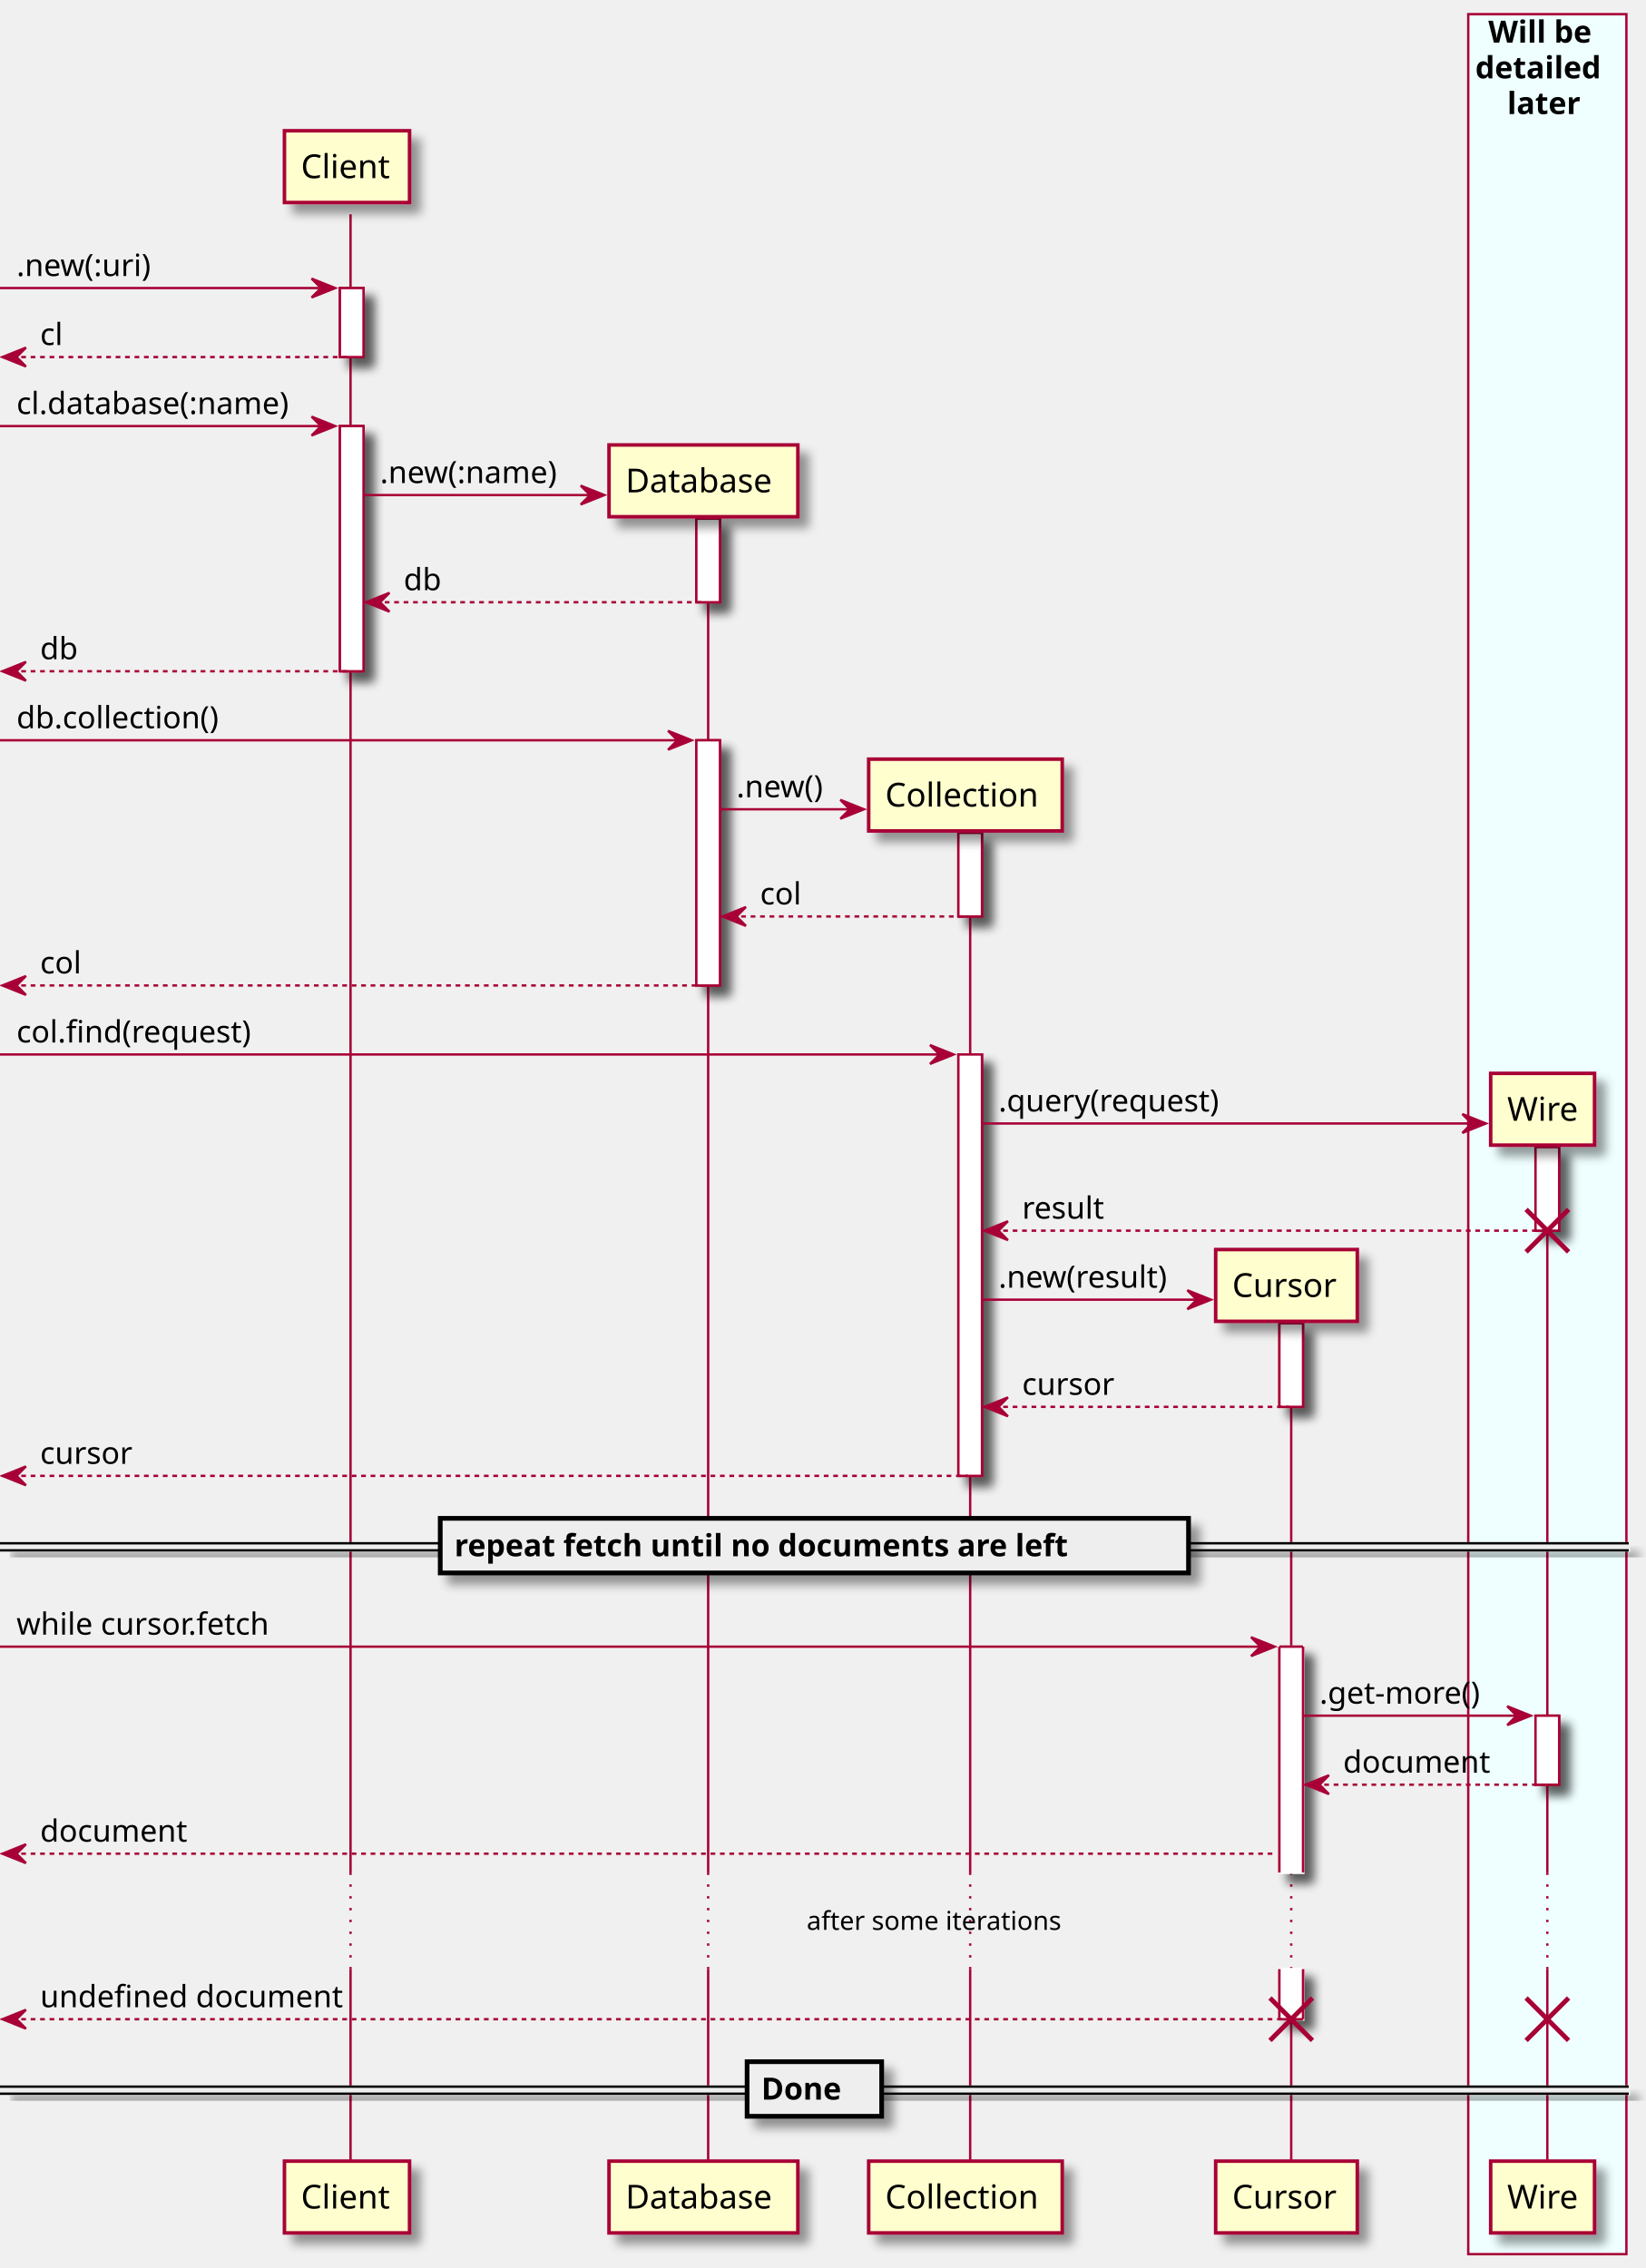
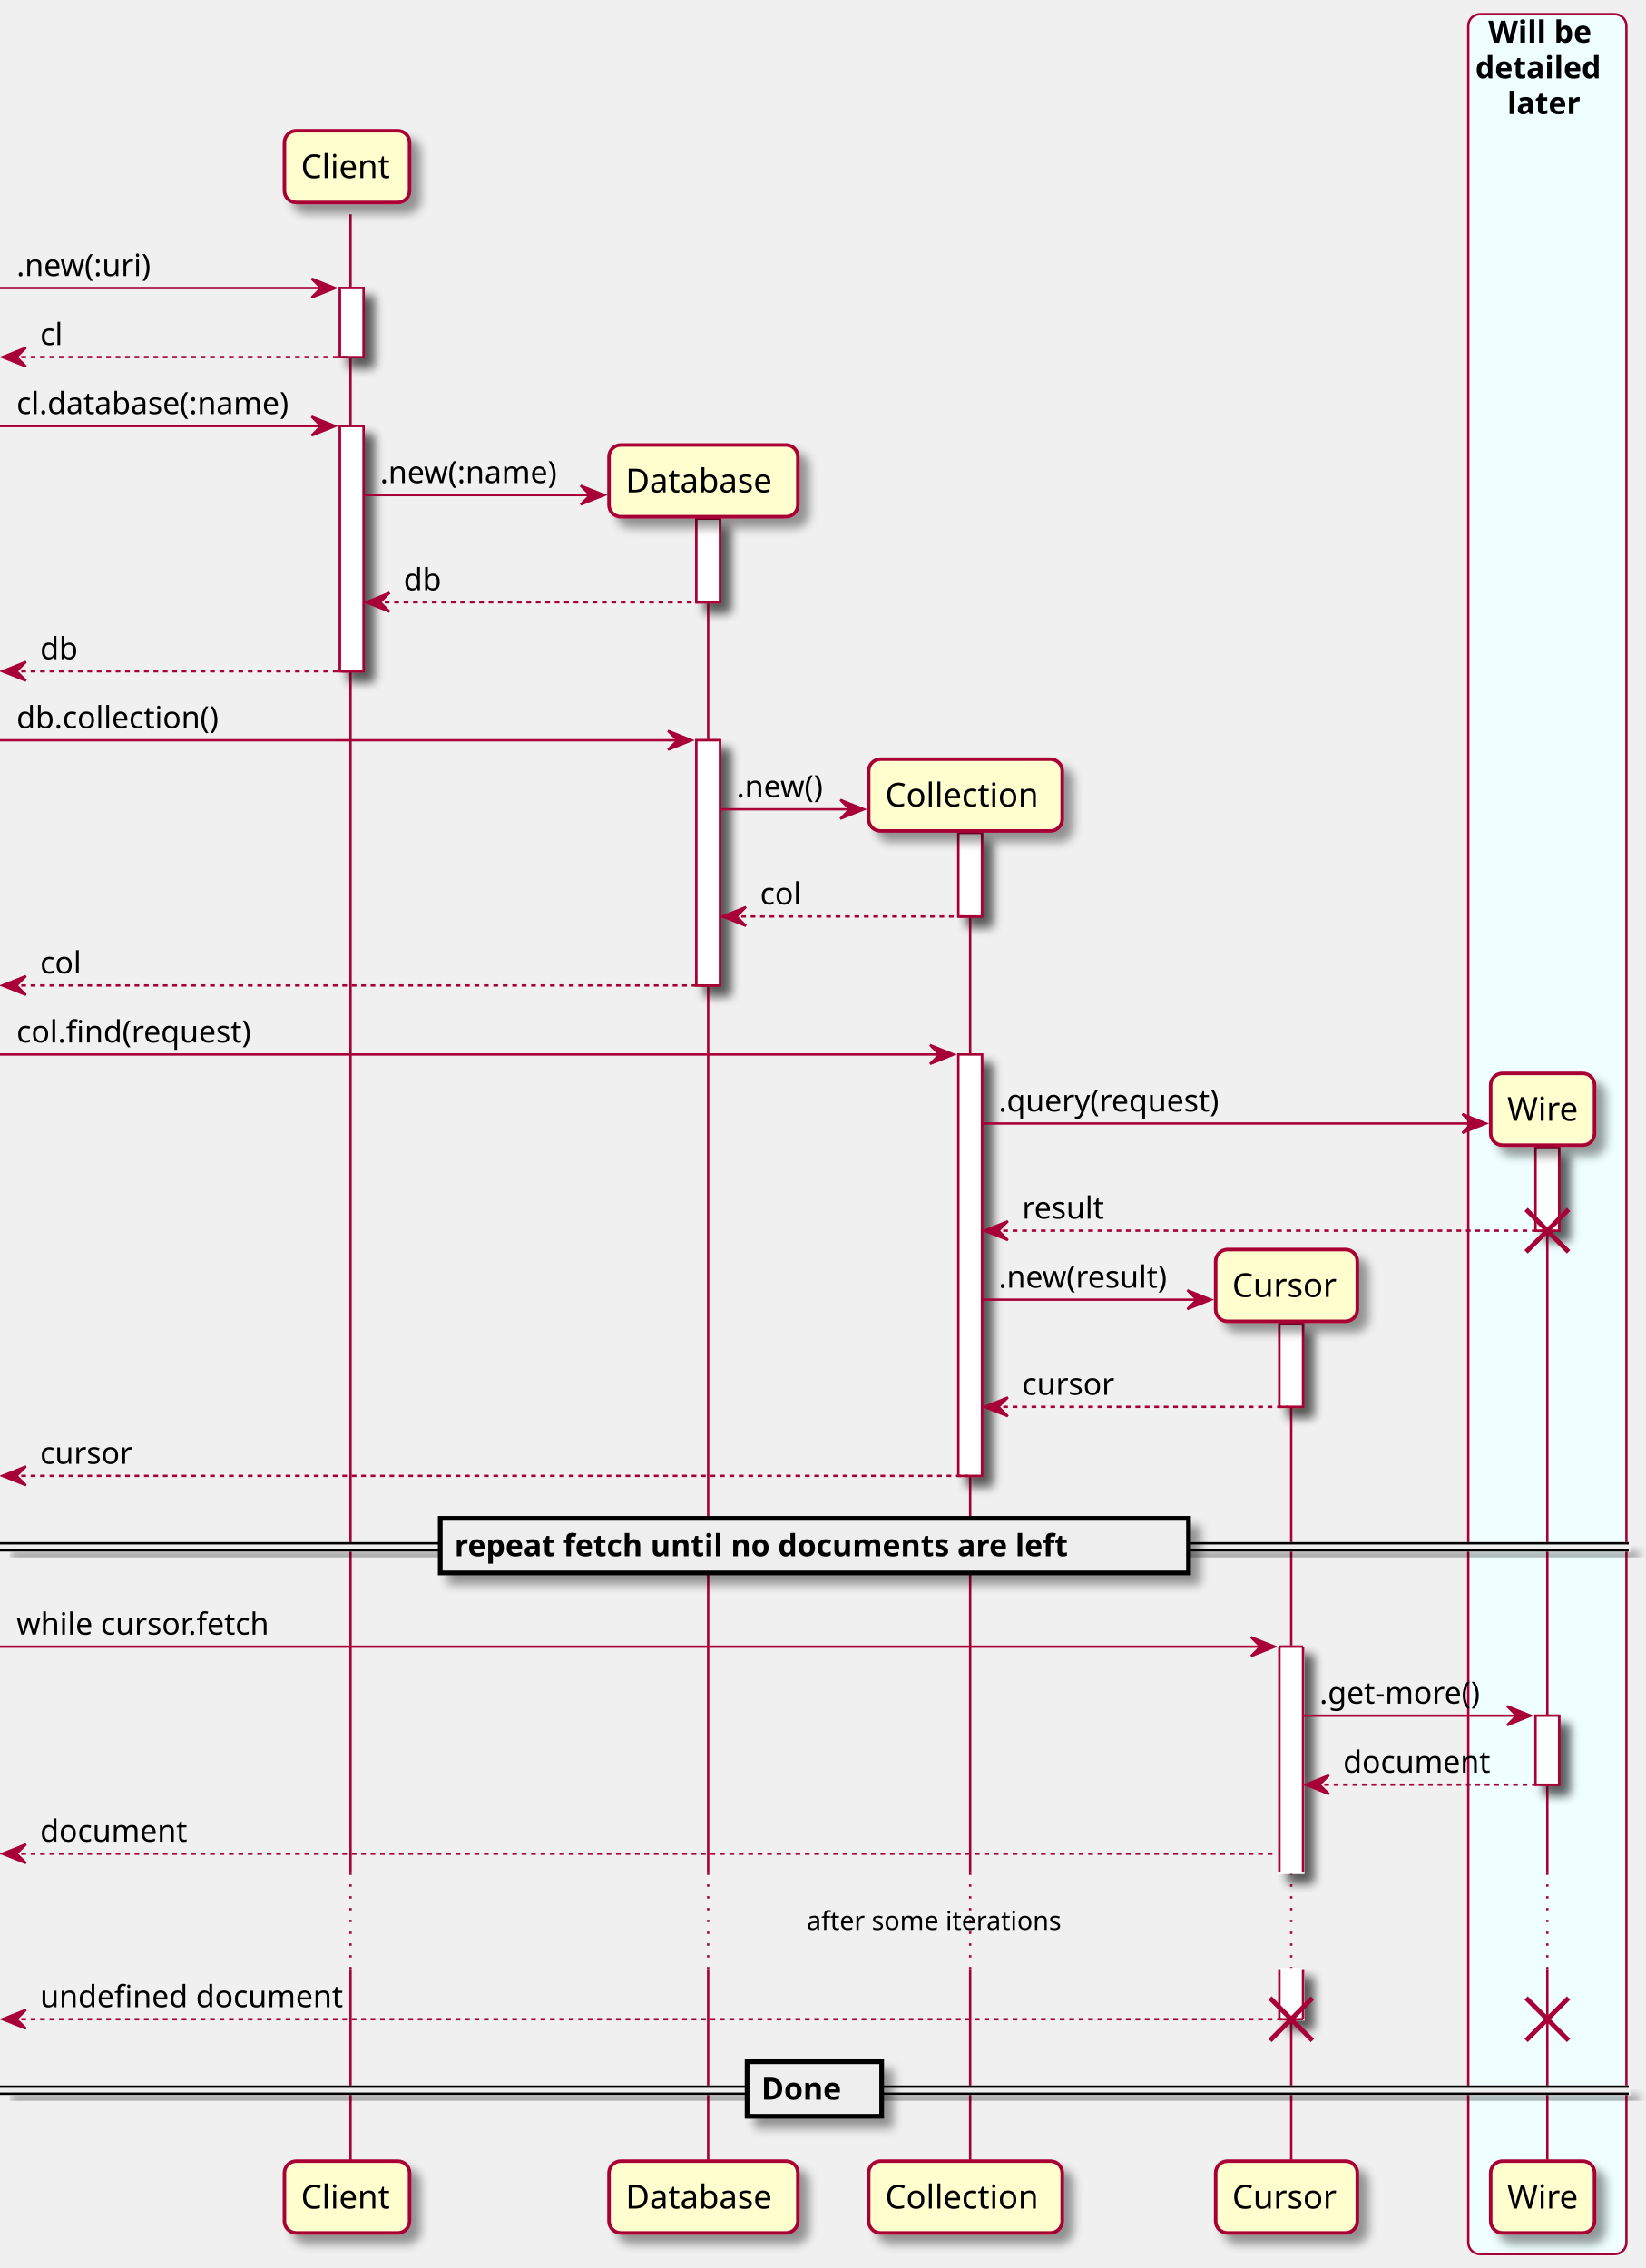
<svg xmlns="http://www.w3.org/2000/svg" contentScriptType="application/ecmascript" contentStyleType="text/css" height="961px" preserveAspectRatio="none" style="width:697px;height:961px;" version="1.1" viewBox="0 0 697 961" width="697px" zoomAndPan="magnify">
  <defs>
-     <filter height="300%" id="fgez7kw3axvp2" width="300%" x="-1" y="-1">
+     <filter height="300%" id="f4z3jrwvfu19p" width="300%" x="-1" y="-1">
      <feGaussianBlur result="blurOut" stdDeviation="2.0" />
      <feColorMatrix in="blurOut" result="blurOut2" type="matrix" values="0 0 0 0 0 0 0 0 0 0 0 0 0 0 0 0 0 0 .4 0" />
      <feOffset dx="4.0" dy="4.0" in="blurOut2" result="blurOut3" />
      <feBlend in="SourceGraphic" in2="blurOut3" mode="normal" />
    </filter>
  </defs>
  <g>
-     <rect fill="#EFFFFF" height="949.131" style="stroke: #A80036; stroke-width: 1.0;" width="67" x="622" y="6" />
+     <rect fill="#EFFFFF" height="949.131" rx="5" ry="5" style="stroke: #A80036; stroke-width: 1.0;" width="67" x="622" y="6" />
    <text fill="#000000" font-family="sans-serif" font-size="13" font-weight="bold" lengthAdjust="spacingAndGlyphs" textLength="50" x="630.5" y="18.067">Will be</text>
    <text fill="#000000" font-family="sans-serif" font-size="13" font-weight="bold" lengthAdjust="spacingAndGlyphs" textLength="61" x="625" y="33.2">detailed</text>
    <text fill="#000000" font-family="sans-serif" font-size="13" font-weight="bold" lengthAdjust="spacingAndGlyphs" textLength="34" x="638.5" y="48.333">later</text>
-     <rect fill="#FFFFFF" filter="url(#fgez7kw3axvp2)" height="29.241" style="stroke: #A80036; stroke-width: 1.0;" width="10" x="144" y="122.052" />
-     <rect fill="#FFFFFF" filter="url(#fgez7kw3axvp2)" height="103.894" style="stroke: #A80036; stroke-width: 1.0;" width="10" x="144" y="180.534" />
-     <rect fill="#FFFFFF" filter="url(#fgez7kw3axvp2)" height="35.413" style="stroke: #A80036; stroke-width: 1.0;" width="10" x="295" y="219.774" />
-     <rect fill="#FFFFFF" filter="url(#fgez7kw3axvp2)" height="103.894" style="stroke: #A80036; stroke-width: 1.0;" width="10" x="295" y="313.669" />
-     <rect fill="#FFFFFF" filter="url(#fgez7kw3axvp2)" height="35.413" style="stroke: #A80036; stroke-width: 1.0;" width="10" x="406" y="352.91" />
-     <rect fill="#FFFFFF" filter="url(#fgez7kw3axvp2)" height="178.548" style="stroke: #A80036; stroke-width: 1.0;" width="10" x="406" y="446.804" />
-     <rect fill="#FFFFFF" filter="url(#fgez7kw3axvp2)" height="35.413" style="stroke: #A80036; stroke-width: 1.0;" width="10" x="542" y="560.699" />
-     <rect fill="#FFFFFF" filter="url(#fgez7kw3axvp2)" height="95.722" style="stroke: #FFFFFF; stroke-width: 1.0;" width="10" x="542" y="697.726" />
+     <rect fill="#FFFFFF" filter="url(#f4z3jrwvfu19p)" height="29.241" style="stroke: #A80036; stroke-width: 1.0;" width="10" x="144" y="122.052" />
+     <rect fill="#FFFFFF" filter="url(#f4z3jrwvfu19p)" height="103.894" style="stroke: #A80036; stroke-width: 1.0;" width="10" x="144" y="180.534" />
+     <rect fill="#FFFFFF" filter="url(#f4z3jrwvfu19p)" height="35.413" style="stroke: #A80036; stroke-width: 1.0;" width="10" x="295" y="219.774" />
+     <rect fill="#FFFFFF" filter="url(#f4z3jrwvfu19p)" height="103.894" style="stroke: #A80036; stroke-width: 1.0;" width="10" x="295" y="313.669" />
+     <rect fill="#FFFFFF" filter="url(#f4z3jrwvfu19p)" height="35.413" style="stroke: #A80036; stroke-width: 1.0;" width="10" x="406" y="352.91" />
+     <rect fill="#FFFFFF" filter="url(#f4z3jrwvfu19p)" height="178.548" style="stroke: #A80036; stroke-width: 1.0;" width="10" x="406" y="446.804" />
+     <rect fill="#FFFFFF" filter="url(#f4z3jrwvfu19p)" height="35.413" style="stroke: #A80036; stroke-width: 1.0;" width="10" x="542" y="560.699" />
+     <rect fill="#FFFFFF" filter="url(#f4z3jrwvfu19p)" height="95.722" style="stroke: #FFFFFF; stroke-width: 1.0;" width="10" x="542" y="697.726" />
    <line style="stroke: #A80036; stroke-width: 1.0;" x1="542" x2="542" y1="697.726" y2="793.448" />
    <line style="stroke: #A80036; stroke-width: 1.0;" x1="552" x2="552" y1="697.726" y2="793.448" />
    <line style="stroke: #A80036; stroke-width: 1.0;" x1="542" x2="552" y1="697.726" y2="697.726" />
-     <rect fill="#FFFFFF" filter="url(#fgez7kw3axvp2)" height="21.241" style="stroke: #FFFFFF; stroke-width: 1.0;" width="10" x="542" y="834.344" />
+     <rect fill="#FFFFFF" filter="url(#f4z3jrwvfu19p)" height="21.241" style="stroke: #FFFFFF; stroke-width: 1.0;" width="10" x="542" y="834.344" />
    <line style="stroke: #A80036; stroke-width: 1.0;" x1="542" x2="542" y1="834.344" y2="855.585" />
    <line style="stroke: #A80036; stroke-width: 1.0;" x1="552" x2="552" y1="834.344" y2="855.585" />
    <line style="stroke: #A80036; stroke-width: 1.0;" x1="542" x2="552" y1="855.585" y2="855.585" />
-     <rect fill="#FFFFFF" filter="url(#fgez7kw3axvp2)" height="35.413" style="stroke: #A80036; stroke-width: 1.0;" width="10" x="650.5" y="486.045" />
-     <rect fill="#FFFFFF" filter="url(#fgez7kw3axvp2)" height="29.241" style="stroke: #A80036; stroke-width: 1.0;" width="10" x="650.5" y="726.967" />
+     <rect fill="#FFFFFF" filter="url(#f4z3jrwvfu19p)" height="35.413" style="stroke: #A80036; stroke-width: 1.0;" width="10" x="650.5" y="486.045" />
+     <rect fill="#FFFFFF" filter="url(#f4z3jrwvfu19p)" height="29.241" style="stroke: #A80036; stroke-width: 1.0;" width="10" x="650.5" y="726.967" />
    <line style="stroke: #A80036; stroke-width: 1.0;" x1="148.5" x2="148.5" y1="90.811" y2="793.448" />
    <line style="stroke: #A80036; stroke-width: 1.0; stroke-dasharray: 1.0,4.0;" x1="148.5" x2="148.5" y1="793.448" y2="834.344" />
    <line style="stroke: #A80036; stroke-width: 1.0;" x1="148.5" x2="148.5" y1="834.344" y2="916.718" />
    <line style="stroke: #A80036; stroke-width: 1.0;" x1="300" x2="300" y1="221.24" y2="793.448" />
    <line style="stroke: #A80036; stroke-width: 1.0; stroke-dasharray: 1.0,4.0;" x1="300" x2="300" y1="793.448" y2="834.344" />
    <line style="stroke: #A80036; stroke-width: 1.0;" x1="300" x2="300" y1="834.344" y2="916.718" />
    <line style="stroke: #A80036; stroke-width: 1.0;" x1="411" x2="411" y1="354.375" y2="793.448" />
    <line style="stroke: #A80036; stroke-width: 1.0; stroke-dasharray: 1.0,4.0;" x1="411" x2="411" y1="793.448" y2="834.344" />
    <line style="stroke: #A80036; stroke-width: 1.0;" x1="411" x2="411" y1="834.344" y2="916.718" />
    <line style="stroke: #A80036; stroke-width: 1.0;" x1="547" x2="547" y1="562.165" y2="793.448" />
    <line style="stroke: #A80036; stroke-width: 1.0; stroke-dasharray: 1.0,4.0;" x1="547" x2="547" y1="793.448" y2="834.344" />
    <line style="stroke: #A80036; stroke-width: 1.0;" x1="547" x2="547" y1="834.344" y2="916.718" />
    <line style="stroke: #A80036; stroke-width: 1.0;" x1="655.5" x2="655.5" y1="487.511" y2="793.448" />
    <line style="stroke: #A80036; stroke-width: 1.0; stroke-dasharray: 1.0,4.0;" x1="655.5" x2="655.5" y1="793.448" y2="834.344" />
    <line style="stroke: #A80036; stroke-width: 1.0;" x1="655.5" x2="655.5" y1="834.344" y2="916.718" />
-     <rect fill="#FEFECE" filter="url(#fgez7kw3axvp2)" height="30.413" style="stroke: #A80036; stroke-width: 1.5;" width="53" x="120.5" y="55.398" />
+     <rect fill="#FEFECE" filter="url(#f4z3jrwvfu19p)" height="30.413" rx="5" ry="5" style="stroke: #A80036; stroke-width: 1.5;" width="53" x="120.5" y="55.398" />
    <text fill="#000000" font-family="sans-serif" font-size="14" lengthAdjust="spacingAndGlyphs" textLength="39" x="127.5" y="75.482">Client</text>
-     <rect fill="#FEFECE" filter="url(#fgez7kw3axvp2)" height="30.413" style="stroke: #A80036; stroke-width: 1.5;" width="53" x="120.5" y="915.718" />
+     <rect fill="#FEFECE" filter="url(#f4z3jrwvfu19p)" height="30.413" rx="5" ry="5" style="stroke: #A80036; stroke-width: 1.5;" width="53" x="120.5" y="915.718" />
    <text fill="#000000" font-family="sans-serif" font-size="14" lengthAdjust="spacingAndGlyphs" textLength="39" x="127.5" y="935.802">Client</text>
-     <rect fill="#FEFECE" filter="url(#fgez7kw3axvp2)" height="30.413" style="stroke: #A80036; stroke-width: 1.5;" width="80" x="258" y="915.718" />
+     <rect fill="#FEFECE" filter="url(#f4z3jrwvfu19p)" height="30.413" rx="5" ry="5" style="stroke: #A80036; stroke-width: 1.5;" width="80" x="258" y="915.718" />
    <text fill="#000000" font-family="sans-serif" font-size="14" lengthAdjust="spacingAndGlyphs" textLength="66" x="265" y="935.802">Database</text>
-     <rect fill="#FEFECE" filter="url(#fgez7kw3axvp2)" height="30.413" style="stroke: #A80036; stroke-width: 1.5;" width="82" x="368" y="915.718" />
+     <rect fill="#FEFECE" filter="url(#f4z3jrwvfu19p)" height="30.413" rx="5" ry="5" style="stroke: #A80036; stroke-width: 1.5;" width="82" x="368" y="915.718" />
    <text fill="#000000" font-family="sans-serif" font-size="14" lengthAdjust="spacingAndGlyphs" textLength="68" x="375" y="935.802">Collection</text>
-     <rect fill="#FEFECE" filter="url(#fgez7kw3axvp2)" height="30.413" style="stroke: #A80036; stroke-width: 1.5;" width="60" x="515" y="915.718" />
+     <rect fill="#FEFECE" filter="url(#f4z3jrwvfu19p)" height="30.413" rx="5" ry="5" style="stroke: #A80036; stroke-width: 1.5;" width="60" x="515" y="915.718" />
    <text fill="#000000" font-family="sans-serif" font-size="14" lengthAdjust="spacingAndGlyphs" textLength="46" x="522" y="935.802">Cursor</text>
-     <rect fill="#FEFECE" filter="url(#fgez7kw3axvp2)" height="30.413" style="stroke: #A80036; stroke-width: 1.5;" width="44" x="631.5" y="915.718" />
+     <rect fill="#FEFECE" filter="url(#f4z3jrwvfu19p)" height="30.413" rx="5" ry="5" style="stroke: #A80036; stroke-width: 1.5;" width="44" x="631.5" y="915.718" />
    <text fill="#000000" font-family="sans-serif" font-size="14" lengthAdjust="spacingAndGlyphs" textLength="30" x="638.5" y="935.802">Wire</text>
-     <rect fill="#FFFFFF" filter="url(#fgez7kw3axvp2)" height="29.241" style="stroke: #A80036; stroke-width: 1.0;" width="10" x="144" y="122.052" />
-     <rect fill="#FFFFFF" filter="url(#fgez7kw3axvp2)" height="103.894" style="stroke: #A80036; stroke-width: 1.0;" width="10" x="144" y="180.534" />
-     <rect fill="#FFFFFF" filter="url(#fgez7kw3axvp2)" height="35.413" style="stroke: #A80036; stroke-width: 1.0;" width="10" x="295" y="219.774" />
-     <rect fill="#FFFFFF" filter="url(#fgez7kw3axvp2)" height="103.894" style="stroke: #A80036; stroke-width: 1.0;" width="10" x="295" y="313.669" />
-     <rect fill="#FFFFFF" filter="url(#fgez7kw3axvp2)" height="35.413" style="stroke: #A80036; stroke-width: 1.0;" width="10" x="406" y="352.91" />
-     <rect fill="#FFFFFF" filter="url(#fgez7kw3axvp2)" height="178.548" style="stroke: #A80036; stroke-width: 1.0;" width="10" x="406" y="446.804" />
-     <rect fill="#FFFFFF" filter="url(#fgez7kw3axvp2)" height="35.413" style="stroke: #A80036; stroke-width: 1.0;" width="10" x="542" y="560.699" />
-     <rect fill="#FFFFFF" filter="url(#fgez7kw3axvp2)" height="95.722" style="stroke: #FFFFFF; stroke-width: 1.0;" width="10" x="542" y="697.726" />
+     <rect fill="#FFFFFF" filter="url(#f4z3jrwvfu19p)" height="29.241" style="stroke: #A80036; stroke-width: 1.0;" width="10" x="144" y="122.052" />
+     <rect fill="#FFFFFF" filter="url(#f4z3jrwvfu19p)" height="103.894" style="stroke: #A80036; stroke-width: 1.0;" width="10" x="144" y="180.534" />
+     <rect fill="#FFFFFF" filter="url(#f4z3jrwvfu19p)" height="35.413" style="stroke: #A80036; stroke-width: 1.0;" width="10" x="295" y="219.774" />
+     <rect fill="#FFFFFF" filter="url(#f4z3jrwvfu19p)" height="103.894" style="stroke: #A80036; stroke-width: 1.0;" width="10" x="295" y="313.669" />
+     <rect fill="#FFFFFF" filter="url(#f4z3jrwvfu19p)" height="35.413" style="stroke: #A80036; stroke-width: 1.0;" width="10" x="406" y="352.91" />
+     <rect fill="#FFFFFF" filter="url(#f4z3jrwvfu19p)" height="178.548" style="stroke: #A80036; stroke-width: 1.0;" width="10" x="406" y="446.804" />
+     <rect fill="#FFFFFF" filter="url(#f4z3jrwvfu19p)" height="35.413" style="stroke: #A80036; stroke-width: 1.0;" width="10" x="542" y="560.699" />
+     <rect fill="#FFFFFF" filter="url(#f4z3jrwvfu19p)" height="95.722" style="stroke: #FFFFFF; stroke-width: 1.0;" width="10" x="542" y="697.726" />
    <line style="stroke: #A80036; stroke-width: 1.0;" x1="542" x2="542" y1="697.726" y2="793.448" />
    <line style="stroke: #A80036; stroke-width: 1.0;" x1="552" x2="552" y1="697.726" y2="793.448" />
    <line style="stroke: #A80036; stroke-width: 1.0;" x1="542" x2="552" y1="697.726" y2="697.726" />
-     <rect fill="#FFFFFF" filter="url(#fgez7kw3axvp2)" height="21.241" style="stroke: #FFFFFF; stroke-width: 1.0;" width="10" x="542" y="834.344" />
+     <rect fill="#FFFFFF" filter="url(#f4z3jrwvfu19p)" height="21.241" style="stroke: #FFFFFF; stroke-width: 1.0;" width="10" x="542" y="834.344" />
    <line style="stroke: #A80036; stroke-width: 1.0;" x1="542" x2="542" y1="834.344" y2="855.585" />
    <line style="stroke: #A80036; stroke-width: 1.0;" x1="552" x2="552" y1="834.344" y2="855.585" />
    <line style="stroke: #A80036; stroke-width: 1.0;" x1="542" x2="552" y1="855.585" y2="855.585" />
-     <rect fill="#FFFFFF" filter="url(#fgez7kw3axvp2)" height="35.413" style="stroke: #A80036; stroke-width: 1.0;" width="10" x="650.5" y="486.045" />
-     <rect fill="#FFFFFF" filter="url(#fgez7kw3axvp2)" height="29.241" style="stroke: #A80036; stroke-width: 1.0;" width="10" x="650.5" y="726.967" />
+     <rect fill="#FFFFFF" filter="url(#f4z3jrwvfu19p)" height="35.413" style="stroke: #A80036; stroke-width: 1.0;" width="10" x="650.5" y="486.045" />
+     <rect fill="#FFFFFF" filter="url(#f4z3jrwvfu19p)" height="29.241" style="stroke: #A80036; stroke-width: 1.0;" width="10" x="650.5" y="726.967" />
    <polygon fill="#A80036" points="132,118.052,142,122.052,132,126.052,136,122.052" style="stroke: #A80036; stroke-width: 1.0;" />
    <line style="stroke: #A80036; stroke-width: 1.0;" x1="0" x2="138" y1="122.052" y2="122.052" />
    <text fill="#000000" font-family="sans-serif" font-size="13" lengthAdjust="spacingAndGlyphs" textLength="59" x="7" y="116.961">.new(:uri)</text>
    <polygon fill="#A80036" points="11,147.293,1,151.293,11,155.293,7,151.293" style="stroke: #A80036; stroke-width: 1.0;" />
    <line style="stroke: #A80036; stroke-width: 1.0; stroke-dasharray: 2.0,2.0;" x1="5" x2="148" y1="151.293" y2="151.293" />
    <text fill="#000000" font-family="sans-serif" font-size="13" lengthAdjust="spacingAndGlyphs" textLength="10" x="17" y="146.202">cl</text>
    <polygon fill="#A80036" points="132,176.534,142,180.534,132,184.534,136,180.534" style="stroke: #A80036; stroke-width: 1.0;" />
    <line style="stroke: #A80036; stroke-width: 1.0;" x1="0" x2="138" y1="180.534" y2="180.534" />
    <text fill="#000000" font-family="sans-serif" font-size="13" lengthAdjust="spacingAndGlyphs" textLength="125" x="7" y="175.442">cl.database(:name)</text>
    <polygon fill="#A80036" points="246,205.774,256,209.774,246,213.774,250,209.774" style="stroke: #A80036; stroke-width: 1.0;" />
    <line style="stroke: #A80036; stroke-width: 1.0;" x1="154" x2="252" y1="209.774" y2="209.774" />
    <text fill="#000000" font-family="sans-serif" font-size="13" lengthAdjust="spacingAndGlyphs" textLength="80" x="161" y="204.683">.new(:name)</text>
-     <rect fill="#FEFECE" filter="url(#fgez7kw3axvp2)" height="30.413" style="stroke: #A80036; stroke-width: 1.5;" width="80" x="258" y="188.534" />
+     <rect fill="#FEFECE" filter="url(#f4z3jrwvfu19p)" height="30.413" rx="5" ry="5" style="stroke: #A80036; stroke-width: 1.5;" width="80" x="258" y="188.534" />
    <text fill="#000000" font-family="sans-serif" font-size="14" lengthAdjust="spacingAndGlyphs" textLength="66" x="265" y="208.618">Database</text>
    <polygon fill="#A80036" points="165,251.188,155,255.188,165,259.188,161,255.188" style="stroke: #A80036; stroke-width: 1.0;" />
    <line style="stroke: #A80036; stroke-width: 1.0; stroke-dasharray: 2.0,2.0;" x1="159" x2="299" y1="255.188" y2="255.188" />
    <text fill="#000000" font-family="sans-serif" font-size="13" lengthAdjust="spacingAndGlyphs" textLength="16" x="171" y="250.096">db</text>
    <polygon fill="#A80036" points="11,280.428,1,284.428,11,288.428,7,284.428" style="stroke: #A80036; stroke-width: 1.0;" />
    <line style="stroke: #A80036; stroke-width: 1.0; stroke-dasharray: 2.0,2.0;" x1="5" x2="148" y1="284.428" y2="284.428" />
    <text fill="#000000" font-family="sans-serif" font-size="13" lengthAdjust="spacingAndGlyphs" textLength="16" x="17" y="279.337">db</text>
    <polygon fill="#A80036" points="283,309.669,293,313.669,283,317.669,287,313.669" style="stroke: #A80036; stroke-width: 1.0;" />
    <line style="stroke: #A80036; stroke-width: 1.0;" x1="0" x2="289" y1="313.669" y2="313.669" />
    <text fill="#000000" font-family="sans-serif" font-size="13" lengthAdjust="spacingAndGlyphs" textLength="90" x="7" y="308.578">db.collection()</text>
    <polygon fill="#A80036" points="356,338.91,366,342.91,356,346.91,360,342.91" style="stroke: #A80036; stroke-width: 1.0;" />
    <line style="stroke: #A80036; stroke-width: 1.0;" x1="305" x2="362" y1="342.91" y2="342.91" />
    <text fill="#000000" font-family="sans-serif" font-size="13" lengthAdjust="spacingAndGlyphs" textLength="39" x="312" y="337.818">.new()</text>
-     <rect fill="#FEFECE" filter="url(#fgez7kw3axvp2)" height="30.413" style="stroke: #A80036; stroke-width: 1.5;" width="82" x="368" y="321.669" />
+     <rect fill="#FEFECE" filter="url(#f4z3jrwvfu19p)" height="30.413" rx="5" ry="5" style="stroke: #A80036; stroke-width: 1.5;" width="82" x="368" y="321.669" />
    <text fill="#000000" font-family="sans-serif" font-size="14" lengthAdjust="spacingAndGlyphs" textLength="68" x="375" y="341.753">Collection</text>
    <polygon fill="#A80036" points="316,384.323,306,388.323,316,392.323,312,388.323" style="stroke: #A80036; stroke-width: 1.0;" />
    <line style="stroke: #A80036; stroke-width: 1.0; stroke-dasharray: 2.0,2.0;" x1="310" x2="410" y1="388.323" y2="388.323" />
    <text fill="#000000" font-family="sans-serif" font-size="13" lengthAdjust="spacingAndGlyphs" textLength="18" x="322" y="383.231">col</text>
    <polygon fill="#A80036" points="11,413.563,1,417.563,11,421.563,7,417.563" style="stroke: #A80036; stroke-width: 1.0;" />
    <line style="stroke: #A80036; stroke-width: 1.0; stroke-dasharray: 2.0,2.0;" x1="5" x2="299" y1="417.563" y2="417.563" />
    <text fill="#000000" font-family="sans-serif" font-size="13" lengthAdjust="spacingAndGlyphs" textLength="18" x="17" y="412.472">col</text>
    <polygon fill="#A80036" points="394,442.804,404,446.804,394,450.804,398,446.804" style="stroke: #A80036; stroke-width: 1.0;" />
    <line style="stroke: #A80036; stroke-width: 1.0;" x1="0" x2="400" y1="446.804" y2="446.804" />
    <text fill="#000000" font-family="sans-serif" font-size="13" lengthAdjust="spacingAndGlyphs" textLength="104" x="7" y="441.713">col.find(request)</text>
    <polygon fill="#A80036" points="619.5,472.045,629.5,476.045,619.5,480.045,623.5,476.045" style="stroke: #A80036; stroke-width: 1.0;" />
    <line style="stroke: #A80036; stroke-width: 1.0;" x1="416" x2="625.5" y1="476.045" y2="476.045" />
    <text fill="#000000" font-family="sans-serif" font-size="13" lengthAdjust="spacingAndGlyphs" textLength="99" x="423" y="470.954">.query(request)</text>
-     <rect fill="#FEFECE" filter="url(#fgez7kw3axvp2)" height="30.413" style="stroke: #A80036; stroke-width: 1.5;" width="44" x="631.5" y="454.804" />
+     <rect fill="#FEFECE" filter="url(#f4z3jrwvfu19p)" height="30.413" rx="5" ry="5" style="stroke: #A80036; stroke-width: 1.5;" width="44" x="631.5" y="454.804" />
    <text fill="#000000" font-family="sans-serif" font-size="14" lengthAdjust="spacingAndGlyphs" textLength="30" x="638.5" y="474.888">Wire</text>
    <polygon fill="#A80036" points="427,517.458,417,521.458,427,525.458,423,521.458" style="stroke: #A80036; stroke-width: 1.0;" />
    <line style="stroke: #A80036; stroke-width: 1.0; stroke-dasharray: 2.0,2.0;" x1="421" x2="654.5" y1="521.458" y2="521.458" />
    <text fill="#000000" font-family="sans-serif" font-size="13" lengthAdjust="spacingAndGlyphs" textLength="36" x="433" y="516.367">result</text>
    <line style="stroke: #A80036; stroke-width: 2.0;" x1="646.5" x2="664.5" y1="512.458" y2="530.458" />
    <line style="stroke: #A80036; stroke-width: 2.0;" x1="646.5" x2="664.5" y1="530.458" y2="512.458" />
    <polygon fill="#A80036" points="503,546.699,513,550.699,503,554.699,507,550.699" style="stroke: #A80036; stroke-width: 1.0;" />
    <line style="stroke: #A80036; stroke-width: 1.0;" x1="416" x2="509" y1="550.699" y2="550.699" />
    <text fill="#000000" font-family="sans-serif" font-size="13" lengthAdjust="spacingAndGlyphs" textLength="75" x="423" y="545.607">.new(result)</text>
-     <rect fill="#FEFECE" filter="url(#fgez7kw3axvp2)" height="30.413" style="stroke: #A80036; stroke-width: 1.5;" width="60" x="515" y="529.458" />
+     <rect fill="#FEFECE" filter="url(#f4z3jrwvfu19p)" height="30.413" rx="5" ry="5" style="stroke: #A80036; stroke-width: 1.5;" width="60" x="515" y="529.458" />
    <text fill="#000000" font-family="sans-serif" font-size="14" lengthAdjust="spacingAndGlyphs" textLength="46" x="522" y="549.542">Cursor</text>
    <polygon fill="#A80036" points="427,592.112,417,596.112,427,600.112,423,596.112" style="stroke: #A80036; stroke-width: 1.0;" />
    <line style="stroke: #A80036; stroke-width: 1.0; stroke-dasharray: 2.0,2.0;" x1="421" x2="546" y1="596.112" y2="596.112" />
    <text fill="#000000" font-family="sans-serif" font-size="13" lengthAdjust="spacingAndGlyphs" textLength="40" x="433" y="591.02">cursor</text>
    <polygon fill="#A80036" points="11,621.352,1,625.352,11,629.352,7,625.352" style="stroke: #A80036; stroke-width: 1.0;" />
    <line style="stroke: #A80036; stroke-width: 1.0; stroke-dasharray: 2.0,2.0;" x1="5" x2="410" y1="625.352" y2="625.352" />
    <text fill="#000000" font-family="sans-serif" font-size="13" lengthAdjust="spacingAndGlyphs" textLength="40" x="17" y="620.261">cursor</text>
-     <rect fill="#EEEEEE" filter="url(#fgez7kw3axvp2)" height="3" style="stroke: #EEEEEE; stroke-width: 1.0;" width="690" x="0" y="653.919" />
+     <rect fill="#EEEEEE" filter="url(#f4z3jrwvfu19p)" height="3" style="stroke: #EEEEEE; stroke-width: 1.0;" width="690" x="0" y="653.919" />
    <line style="stroke: #000000; stroke-width: 1.0;" x1="0" x2="690" y1="653.919" y2="653.919" />
    <line style="stroke: #000000; stroke-width: 1.0;" x1="0" x2="690" y1="656.919" y2="656.919" />
-     <rect fill="#EEEEEE" filter="url(#fgez7kw3axvp2)" height="23.133" style="stroke: #000000; stroke-width: 2.0;" width="317" x="186.5" y="643.352" />
+     <rect fill="#EEEEEE" filter="url(#f4z3jrwvfu19p)" height="23.133" style="stroke: #000000; stroke-width: 2.0;" width="317" x="186.5" y="643.352" />
    <text fill="#000000" font-family="sans-serif" font-size="13" font-weight="bold" lengthAdjust="spacingAndGlyphs" textLength="298" x="192.5" y="659.419">repeat fetch until no documents are left</text>
    <polygon fill="#A80036" points="530,693.726,540,697.726,530,701.726,534,697.726" style="stroke: #A80036; stroke-width: 1.0;" />
    <line style="stroke: #A80036; stroke-width: 1.0;" x1="0" x2="536" y1="697.726" y2="697.726" />
    <text fill="#000000" font-family="sans-serif" font-size="13" lengthAdjust="spacingAndGlyphs" textLength="111" x="7" y="692.635">while cursor.fetch</text>
    <polygon fill="#A80036" points="638.5,722.967,648.5,726.967,638.5,730.967,642.5,726.967" style="stroke: #A80036; stroke-width: 1.0;" />
    <line style="stroke: #A80036; stroke-width: 1.0;" x1="552" x2="644.5" y1="726.967" y2="726.967" />
    <text fill="#000000" font-family="sans-serif" font-size="13" lengthAdjust="spacingAndGlyphs" textLength="74" x="559" y="721.875">.get-more()</text>
    <polygon fill="#A80036" points="563,752.207,553,756.207,563,760.207,559,756.207" style="stroke: #A80036; stroke-width: 1.0;" />
    <line style="stroke: #A80036; stroke-width: 1.0; stroke-dasharray: 2.0,2.0;" x1="557" x2="654.5" y1="756.207" y2="756.207" />
    <text fill="#000000" font-family="sans-serif" font-size="13" lengthAdjust="spacingAndGlyphs" textLength="65" x="569" y="751.116">document</text>
    <polygon fill="#A80036" points="11,781.448,1,785.448,11,789.448,7,785.448" style="stroke: #A80036; stroke-width: 1.0;" />
    <line style="stroke: #A80036; stroke-width: 1.0; stroke-dasharray: 2.0,2.0;" x1="5" x2="541" y1="785.448" y2="785.448" />
    <text fill="#000000" font-family="sans-serif" font-size="13" lengthAdjust="spacingAndGlyphs" textLength="65" x="17" y="780.357">document</text>
    <text fill="#000000" font-family="sans-serif" font-size="11" lengthAdjust="spacingAndGlyphs" textLength="121" x="341.75" y="817.729">after some iterations</text>
    <polygon fill="#A80036" points="11,851.585,1,855.585,11,859.585,7,855.585" style="stroke: #A80036; stroke-width: 1.0;" />
    <line style="stroke: #A80036; stroke-width: 1.0; stroke-dasharray: 2.0,2.0;" x1="5" x2="546" y1="855.585" y2="855.585" />
    <text fill="#000000" font-family="sans-serif" font-size="13" lengthAdjust="spacingAndGlyphs" textLength="132" x="17" y="850.494">undefined document</text>
    <line style="stroke: #A80036; stroke-width: 2.0;" x1="538" x2="556" y1="846.585" y2="864.585" />
    <line style="stroke: #A80036; stroke-width: 2.0;" x1="538" x2="556" y1="864.585" y2="846.585" />
-     <rect fill="#EEEEEE" filter="url(#fgez7kw3axvp2)" height="3" style="stroke: #EEEEEE; stroke-width: 1.0;" width="690" x="0" y="884.151" />
+     <rect fill="#EEEEEE" filter="url(#f4z3jrwvfu19p)" height="3" style="stroke: #EEEEEE; stroke-width: 1.0;" width="690" x="0" y="884.151" />
    <line style="stroke: #000000; stroke-width: 1.0;" x1="0" x2="690" y1="884.151" y2="884.151" />
    <line style="stroke: #000000; stroke-width: 1.0;" x1="0" x2="690" y1="887.151" y2="887.151" />
-     <rect fill="#EEEEEE" filter="url(#fgez7kw3axvp2)" height="23.133" style="stroke: #000000; stroke-width: 2.0;" width="57" x="316.5" y="873.585" />
+     <rect fill="#EEEEEE" filter="url(#f4z3jrwvfu19p)" height="23.133" style="stroke: #000000; stroke-width: 2.0;" width="57" x="316.5" y="873.585" />
    <text fill="#000000" font-family="sans-serif" font-size="13" font-weight="bold" lengthAdjust="spacingAndGlyphs" textLength="38" x="322.5" y="889.652">Done</text>
    <line style="stroke: #A80036; stroke-width: 2.0;" x1="646.5" x2="664.5" y1="846.585" y2="864.585" />
    <line style="stroke: #A80036; stroke-width: 2.0;" x1="646.5" x2="664.5" y1="864.585" y2="846.585" />
  </g>
</svg>
